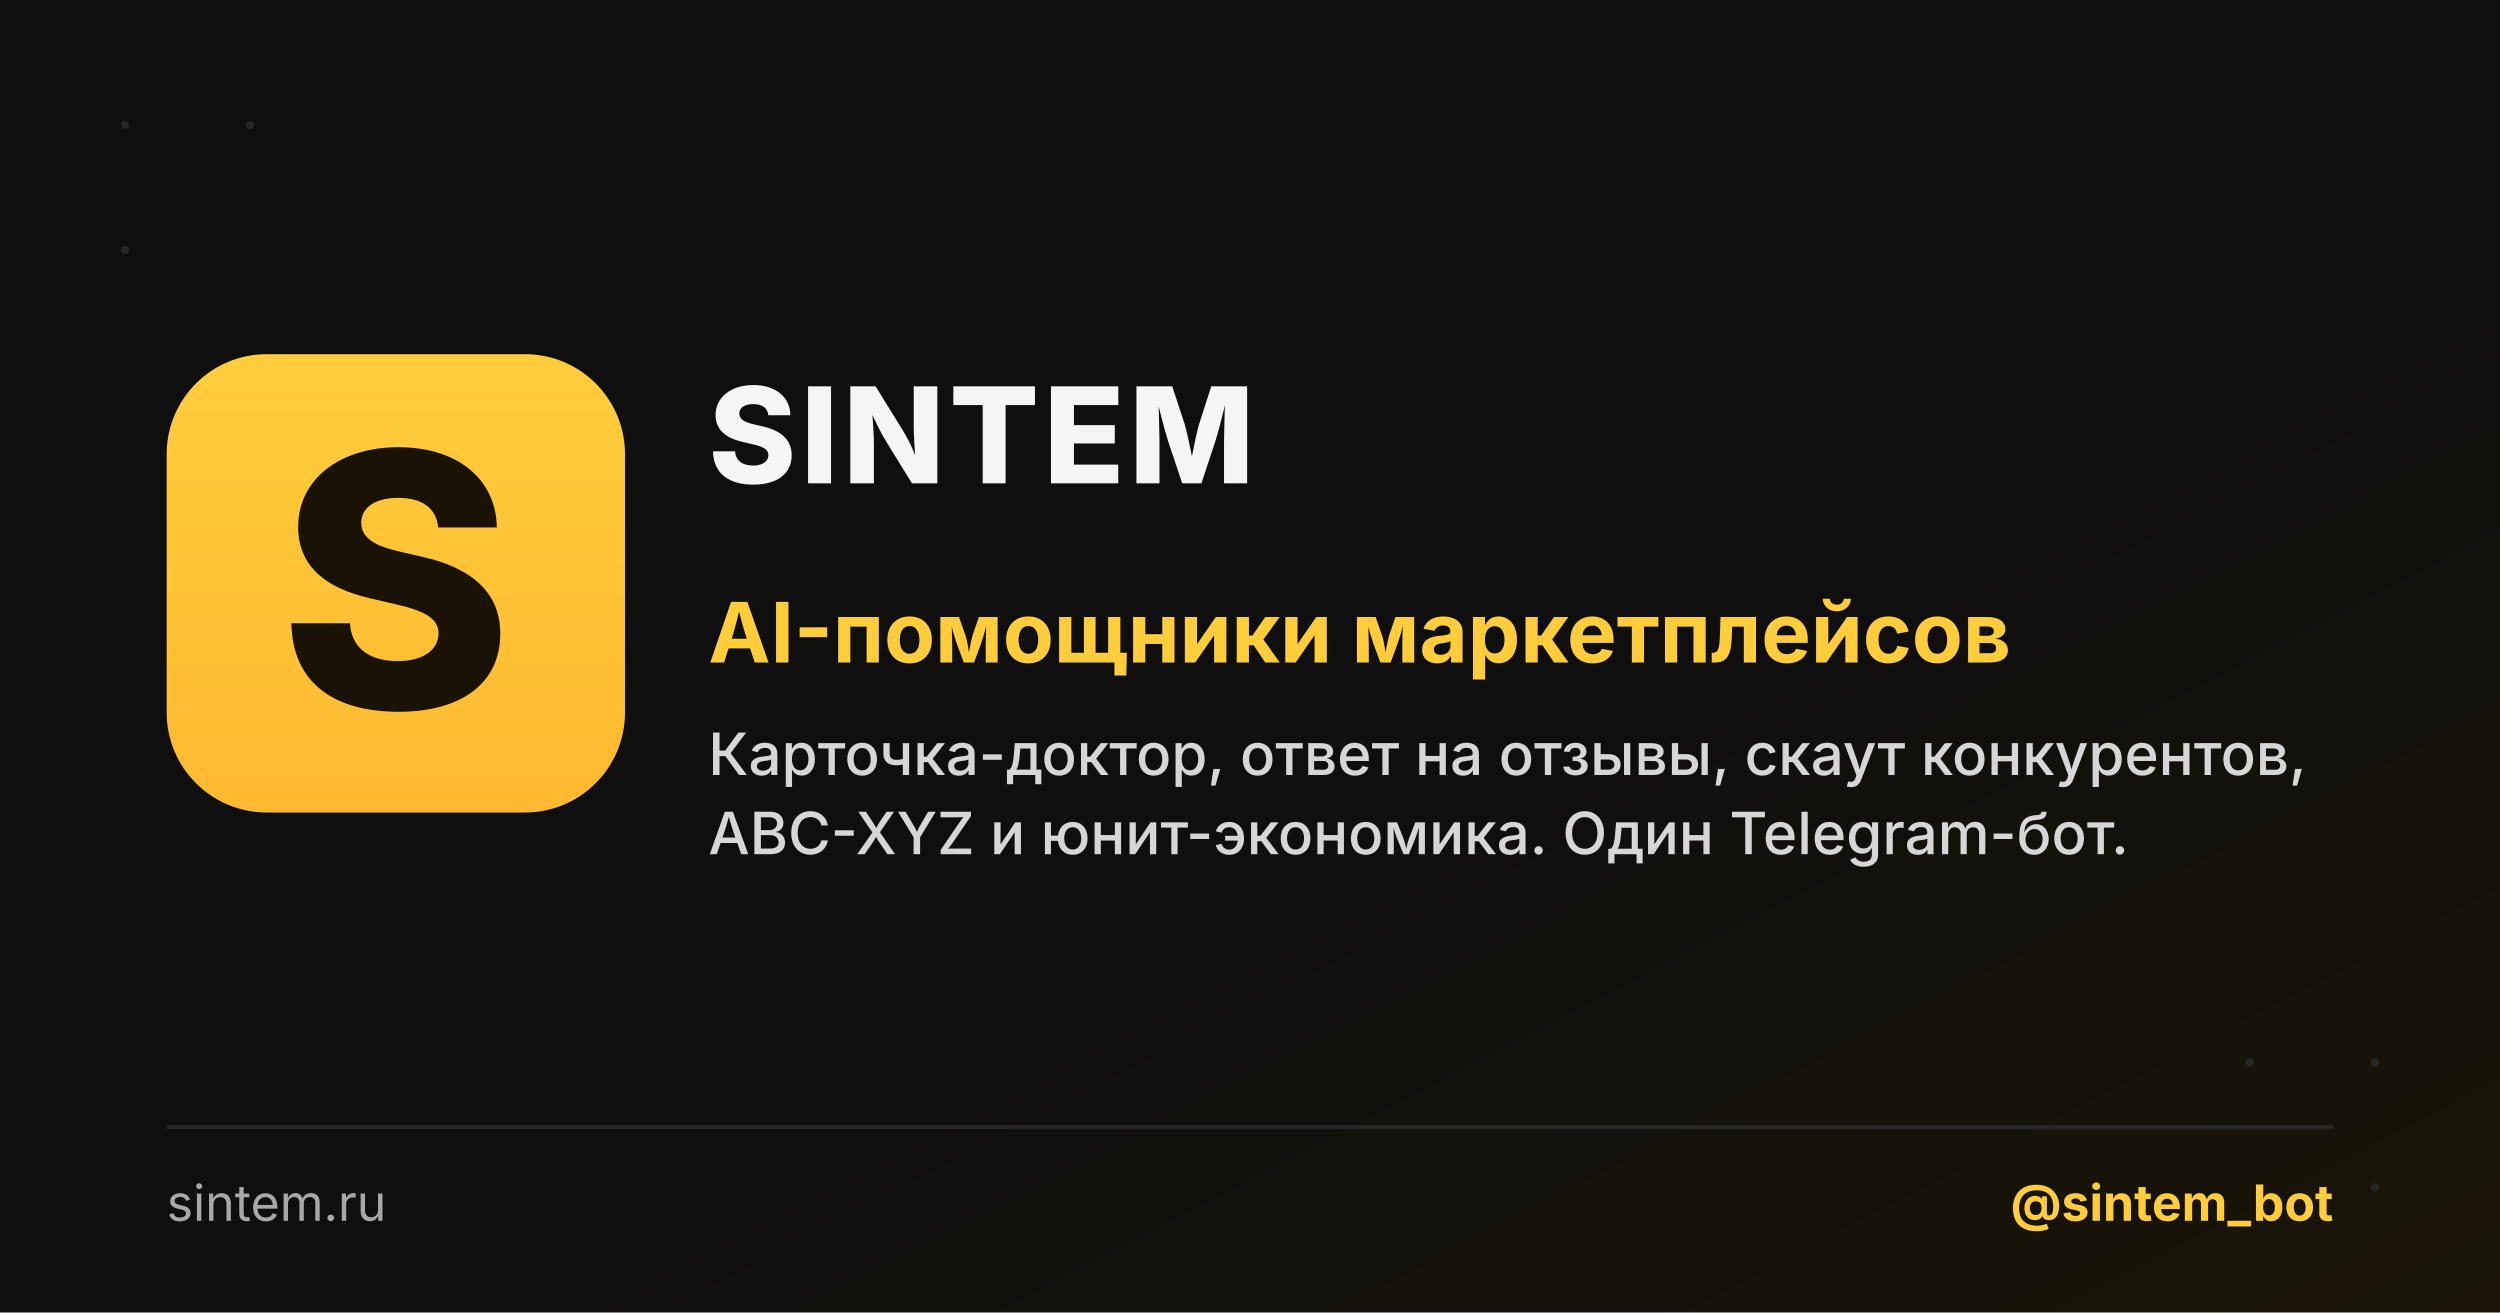
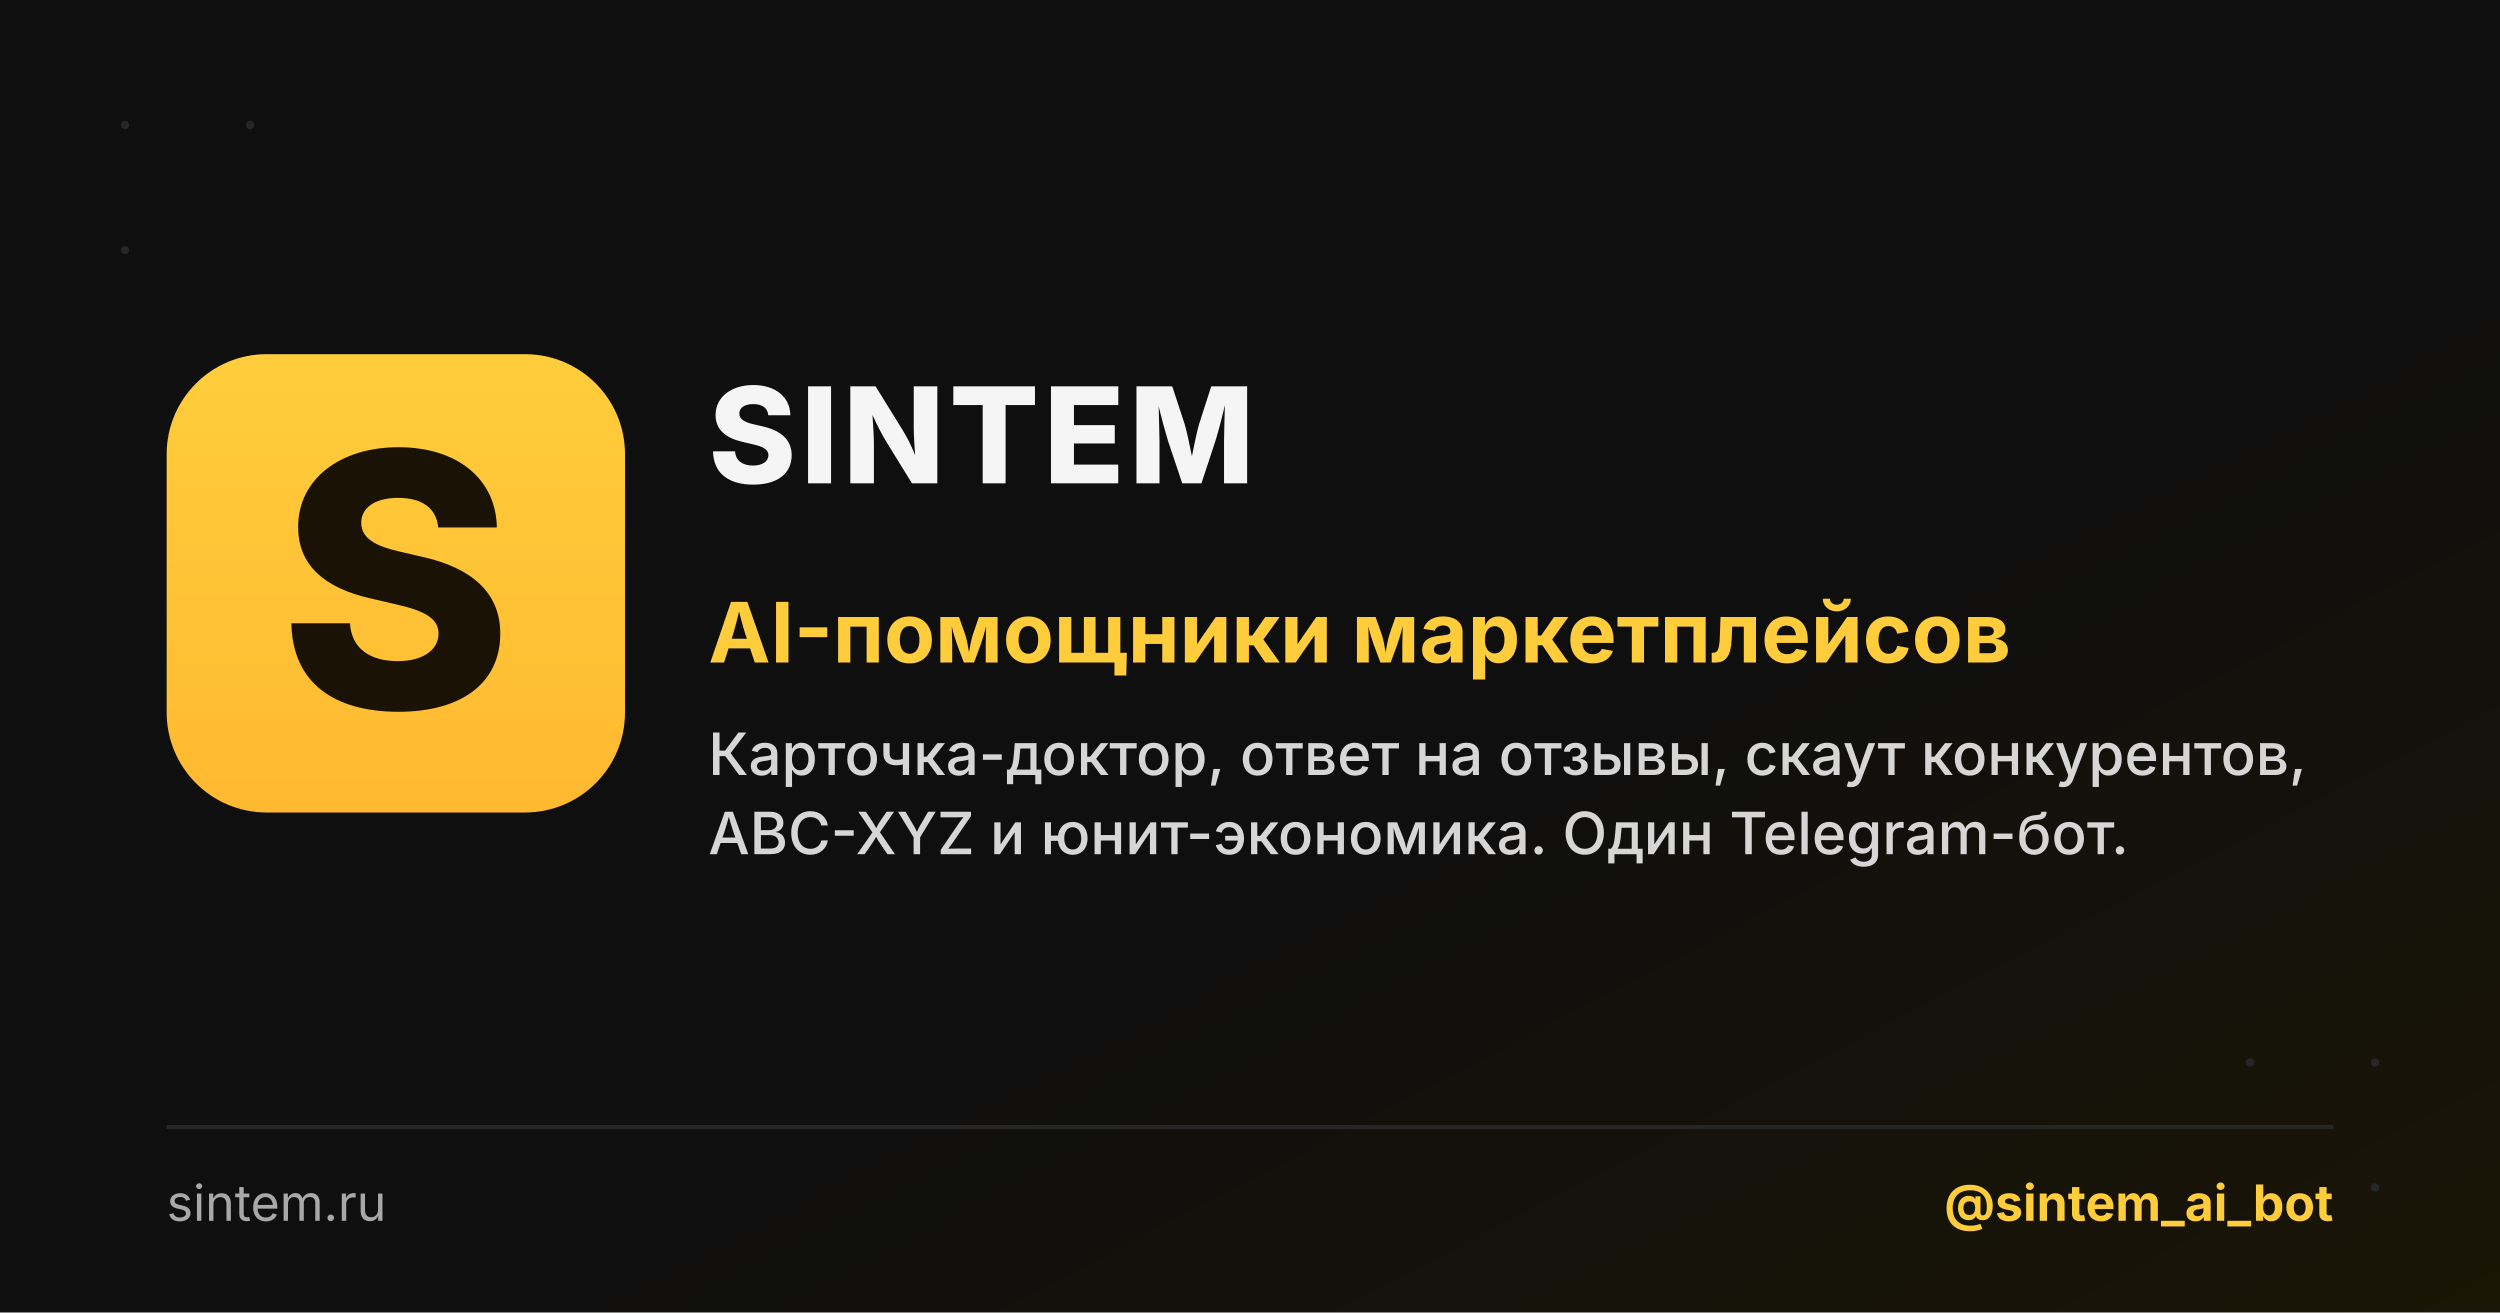
<svg xmlns="http://www.w3.org/2000/svg" viewBox="0 0 1200 630" width="1200" height="630">
  <defs>
    <linearGradient id="bg" x1="0" y1="0" x2="1" y2="1">
      <stop offset="0%" stop-color="#0F0F0F" />
      <stop offset="60%" stop-color="#0F0F0F" />
      <stop offset="100%" stop-color="#1A1505" />
    </linearGradient>
    <linearGradient id="mark" x1="0" y1="0" x2="0" y2="1">
      <stop offset="0%" stop-color="#FFCD3C" />
      <stop offset="100%" stop-color="#FFB930" />
    </linearGradient>
  </defs>
  <rect width="1200" height="630" fill="url(#bg)" />
  <g fill="#262626">
    <circle cx="60" cy="60" r="2" />
    <circle cx="120" cy="60" r="2" />
    <circle cx="60" cy="120" r="2" />
    <circle cx="1140" cy="510" r="2" />
    <circle cx="1080" cy="510" r="2" />
    <circle cx="1140" cy="570" r="2" />
  </g>
  <g transform="translate(80,170)">
    <rect width="220" height="220" rx="48" fill="url(#mark)" />
    <text x="110" y="170" text-anchor="middle" font-family="-apple-system, Segoe UI, Inter, Roboto, Arial, sans-serif" font-size="170" font-weight="800" fill="#1A1305">S</text>
  </g>
  <g font-family="-apple-system, Segoe UI, Inter, Roboto, Arial, sans-serif" fill="#F5F5F5">
    <text x="340" y="232" font-size="64" font-weight="800" letter-spacing="2">SINTEM</text>
    <text x="340" y="318" font-size="40" font-weight="700" fill="#FFCD3C">AI-помощники маркетплейсов</text>
    <text x="340" y="372" font-size="28" font-weight="500" fill="#D6D6D6">Карточка-доктор, ответ на отзывы, скаут конкурентов,</text>
    <text x="340" y="410" font-size="28" font-weight="500" fill="#D6D6D6">ABC-XYZ и юнит-экономика. Один Telegram-бот.</text>
  </g>
  <rect x="80" y="540" width="1040" height="2" fill="#262626" />
  <g font-family="-apple-system, Segoe UI, Inter, Roboto, Arial, sans-serif" font-size="24">
    <text x="80" y="586" fill="#A8A8A8">sintem.ru</text>
-     <text x="1120" y="586" text-anchor="end" fill="#FFCD3C" font-weight="700">@sintem_bot</text>
+     <text x="1120" y="586" text-anchor="end" fill="#FFCD3C" font-weight="700">@sintem_ai_bot</text>
  </g>
</svg>
